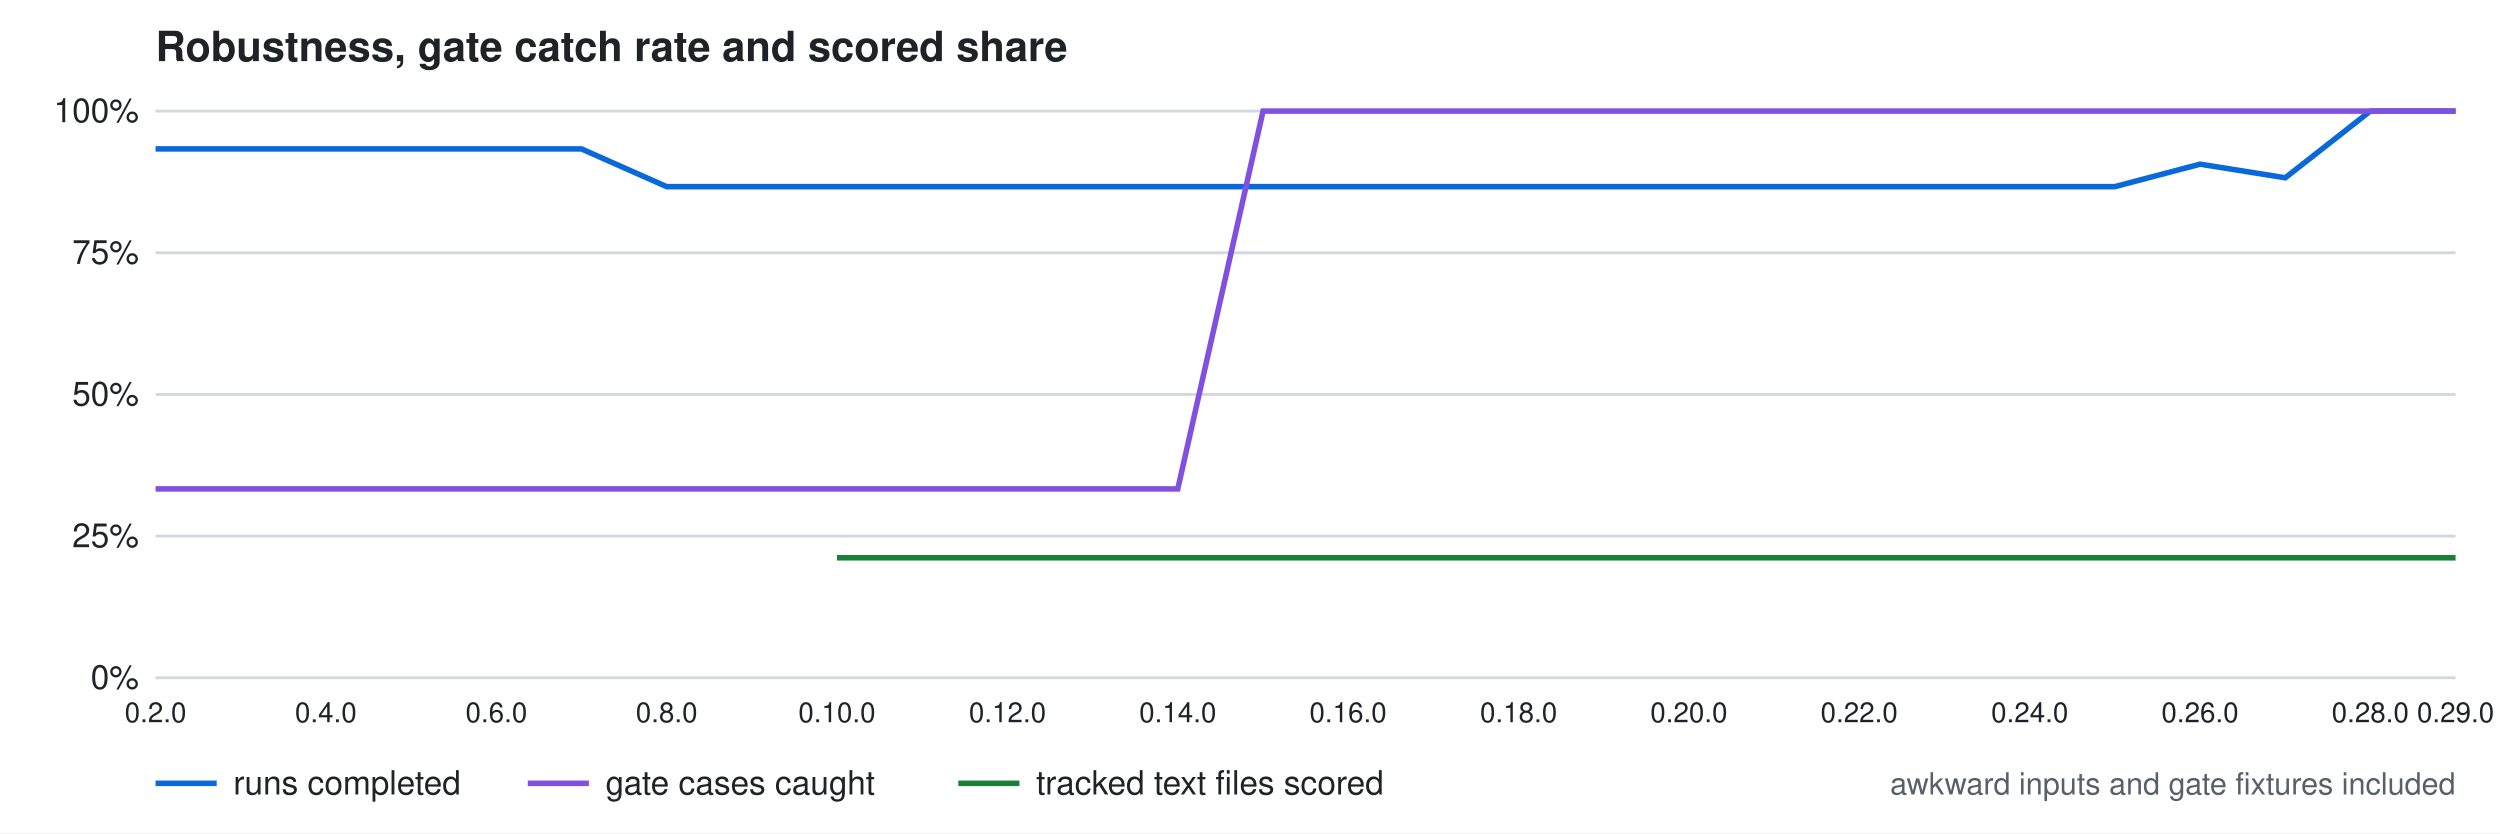
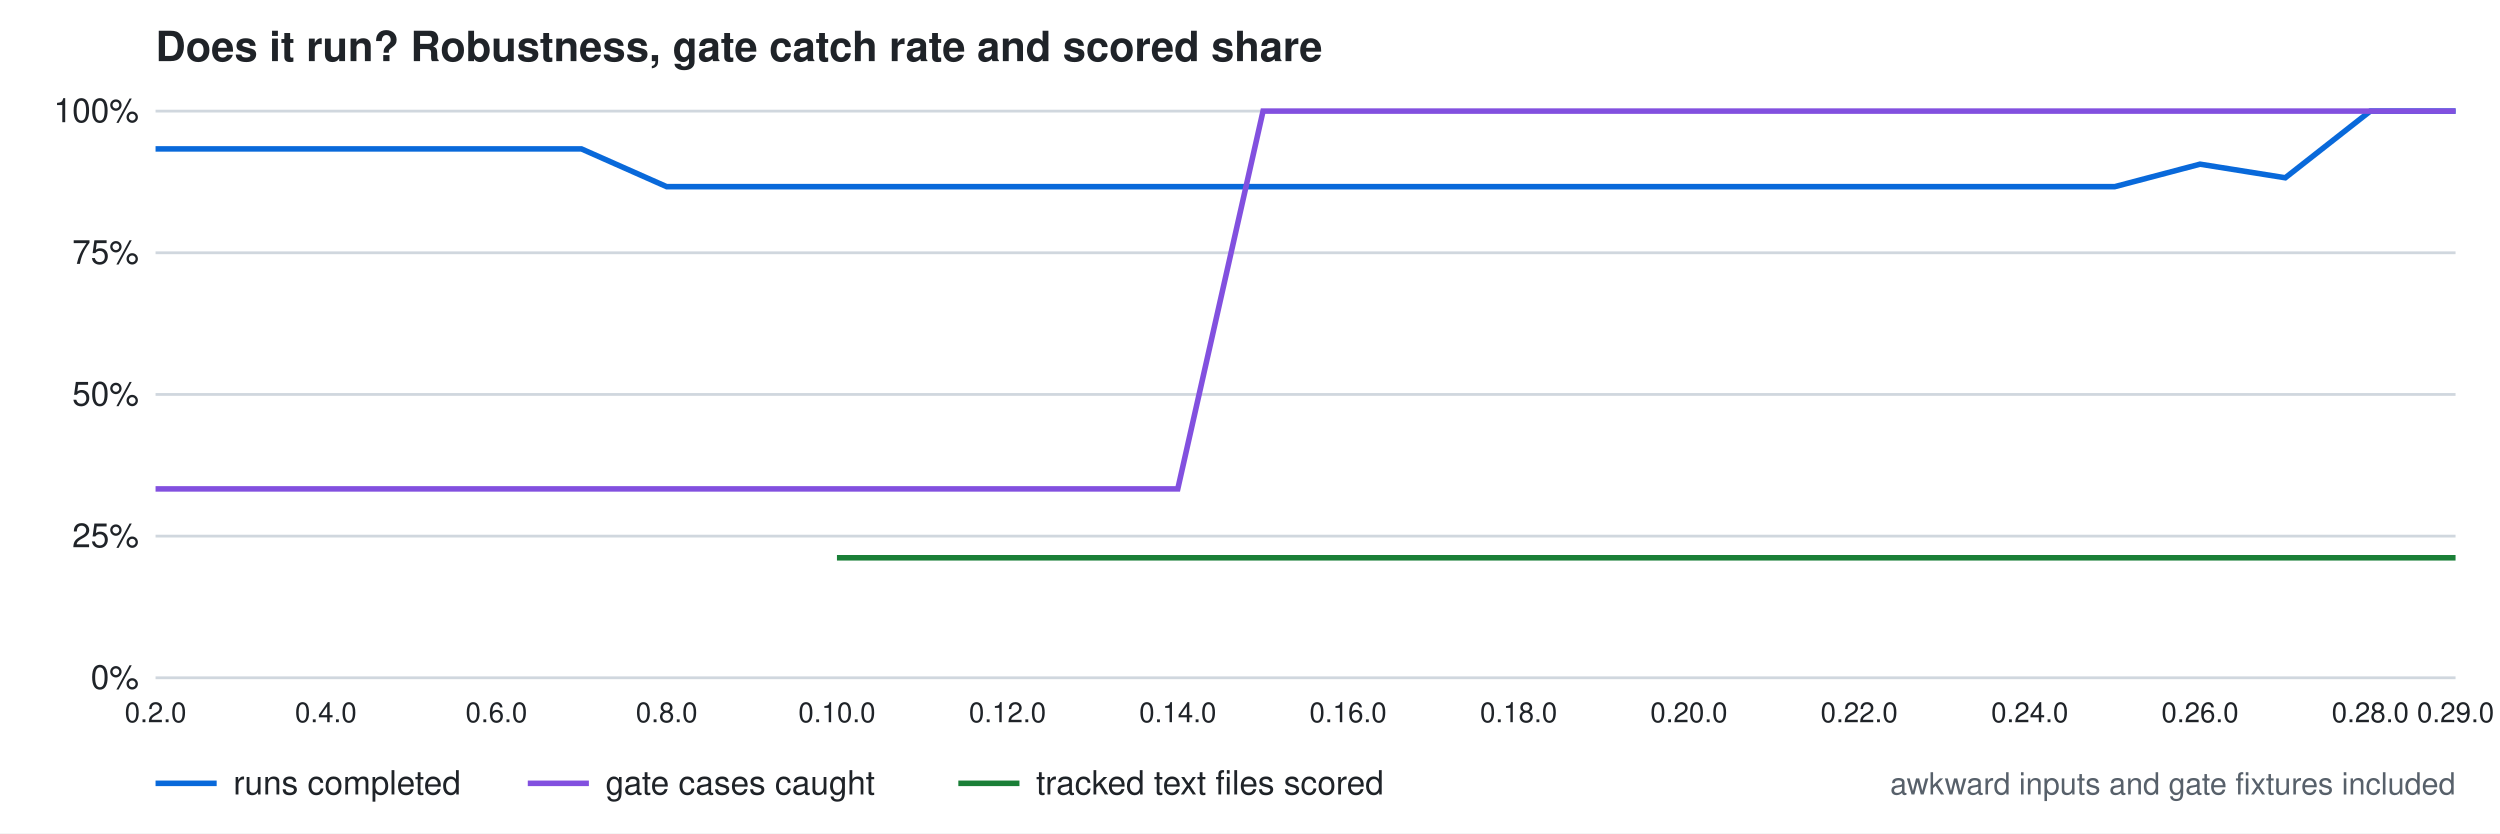
<svg xmlns="http://www.w3.org/2000/svg" width="900" height="300" viewBox="0 0 900 300" font-family="-apple-system,Segoe UI,Helvetica,Arial,sans-serif" font-size="12">
  <rect width="900" height="300" fill="#ffffff" />
-   <text x="56" y="22" font-size="15" font-weight="600" fill="#1f2328">Robustness, gate catch rate and scored share</text>
+   <text x="56" y="22" font-size="15" font-weight="600" fill="#1f2328">Does it run? Robustness, gate catch rate and scored share</text>
  <line x1="56" y1="244.0" x2="884" y2="244.0" stroke="#d0d7de" stroke-width="1" />
  <text x="50" y="248.0" text-anchor="end" fill="#1f2328">0%</text>
  <line x1="56" y1="193.0" x2="884" y2="193.0" stroke="#d0d7de" stroke-width="1" />
  <text x="50" y="197.0" text-anchor="end" fill="#1f2328">25%</text>
  <line x1="56" y1="142.0" x2="884" y2="142.0" stroke="#d0d7de" stroke-width="1" />
  <text x="50" y="146.0" text-anchor="end" fill="#1f2328">50%</text>
  <line x1="56" y1="91.0" x2="884" y2="91.0" stroke="#d0d7de" stroke-width="1" />
  <text x="50" y="95.0" text-anchor="end" fill="#1f2328">75%</text>
  <line x1="56" y1="40.0" x2="884" y2="40.0" stroke="#d0d7de" stroke-width="1" />
  <text x="50" y="44.0" text-anchor="end" fill="#1f2328">100%</text>
  <text x="56.0" y="260" text-anchor="middle" fill="#1f2328" font-size="10">0.2.0</text>
  <text x="117.3" y="260" text-anchor="middle" fill="#1f2328" font-size="10">0.4.0</text>
  <text x="178.7" y="260" text-anchor="middle" fill="#1f2328" font-size="10">0.6.0</text>
  <text x="240.0" y="260" text-anchor="middle" fill="#1f2328" font-size="10">0.8.0</text>
  <text x="301.3" y="260" text-anchor="middle" fill="#1f2328" font-size="10">0.10.0</text>
  <text x="362.7" y="260" text-anchor="middle" fill="#1f2328" font-size="10">0.12.0</text>
  <text x="424.0" y="260" text-anchor="middle" fill="#1f2328" font-size="10">0.14.0</text>
  <text x="485.3" y="260" text-anchor="middle" fill="#1f2328" font-size="10">0.16.0</text>
  <text x="546.7" y="260" text-anchor="middle" fill="#1f2328" font-size="10">0.18.0</text>
  <text x="608.0" y="260" text-anchor="middle" fill="#1f2328" font-size="10">0.20.0</text>
  <text x="669.3" y="260" text-anchor="middle" fill="#1f2328" font-size="10">0.22.0</text>
  <text x="730.7" y="260" text-anchor="middle" fill="#1f2328" font-size="10">0.24.0</text>
  <text x="792.0" y="260" text-anchor="middle" fill="#1f2328" font-size="10">0.26.0</text>
  <text x="853.3" y="260" text-anchor="middle" fill="#1f2328" font-size="10">0.28.0</text>
  <text x="884.0" y="260" text-anchor="middle" fill="#1f2328" font-size="10">0.29.0</text>
  <polyline points="56.0,53.6 86.7,53.6 117.3,53.6 148.0,53.6 178.7,53.6 209.3,53.6 240.0,67.2 270.7,67.2 301.3,67.2 332.0,67.2 362.7,67.2 393.3,67.2 424.0,67.2 454.7,67.2 485.3,67.2 516.0,67.2 546.7,67.2 577.3,67.2 608.0,67.2 638.7,67.2 669.3,67.2 700.0,67.2 730.7,67.2 761.3,67.2 792.0,59.1 822.7,64.0 853.3,40.0 884.0,40.0" fill="none" stroke="#0969da" stroke-width="2" />
  <polyline points="56.0,176.0 86.7,176.0 117.3,176.0 148.0,176.0 178.7,176.0 209.3,176.0 240.0,176.0 270.7,176.0 301.3,176.0 332.0,176.0 362.7,176.0 393.3,176.0 424.0,176.0 454.7,40.0 485.3,40.0 516.0,40.0 546.7,40.0 577.3,40.0 608.0,40.0 638.7,40.0 669.3,40.0 700.0,40.0 730.7,40.0 761.3,40.0 792.0,40.0 822.7,40.0 853.3,40.0 884.0,40.0" fill="none" stroke="#8250df" stroke-width="2" />
  <polyline points="301.3,200.8 332.0,200.8 362.7,200.8 393.3,200.8 424.0,200.8 454.7,200.8 485.3,200.8 516.0,200.8 546.7,200.8 577.3,200.8 608.0,200.8 638.7,200.8 669.3,200.8 700.0,200.8 730.7,200.8 761.3,200.8 792.0,200.8 822.7,200.8 853.3,200.8 884.0,200.8" fill="none" stroke="#1a7f37" stroke-width="2" />
  <line x1="56" y1="282" x2="78" y2="282" stroke="#0969da" stroke-width="2" />
  <text x="84" y="286" fill="#1f2328">runs completed</text>
  <line x1="190" y1="282" x2="212" y2="282" stroke="#8250df" stroke-width="2" />
  <text x="218" y="286" fill="#1f2328">gate cases caught</text>
  <line x1="345" y1="282" x2="367" y2="282" stroke="#1a7f37" stroke-width="2" />
  <text x="373" y="286" fill="#1f2328">tracked text files scored</text>
  <text x="884" y="286" text-anchor="end" fill="#57606a" font-size="11">awkward inputs and gate fixtures included</text>
</svg>
